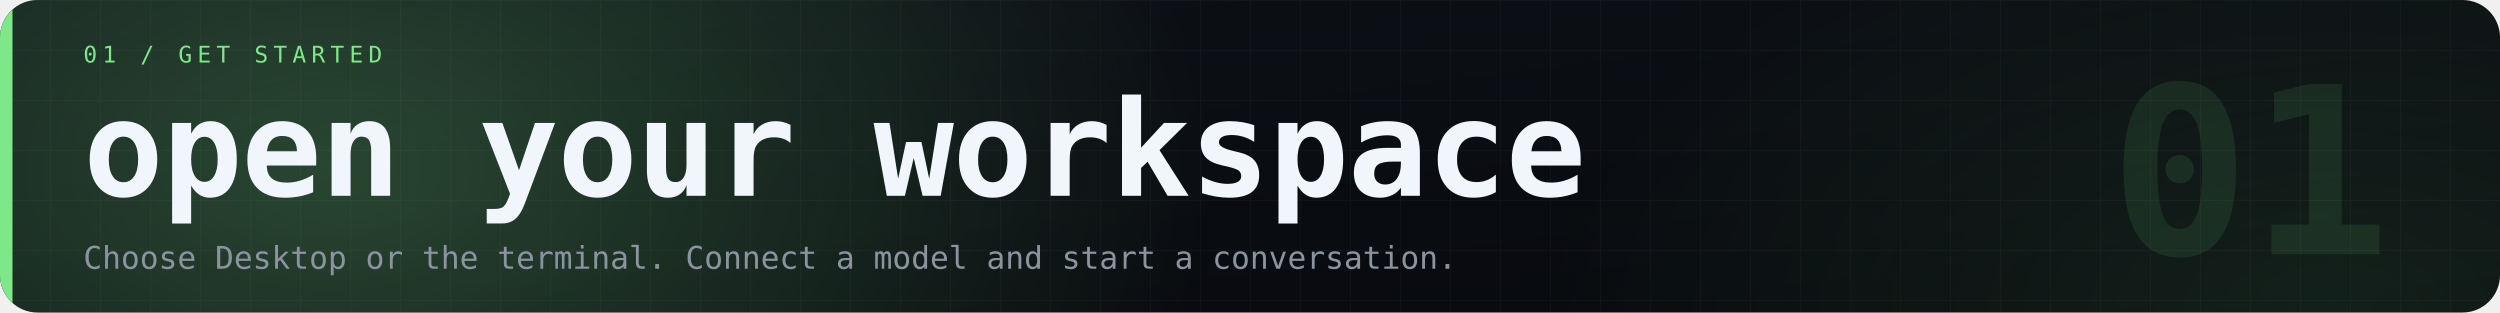
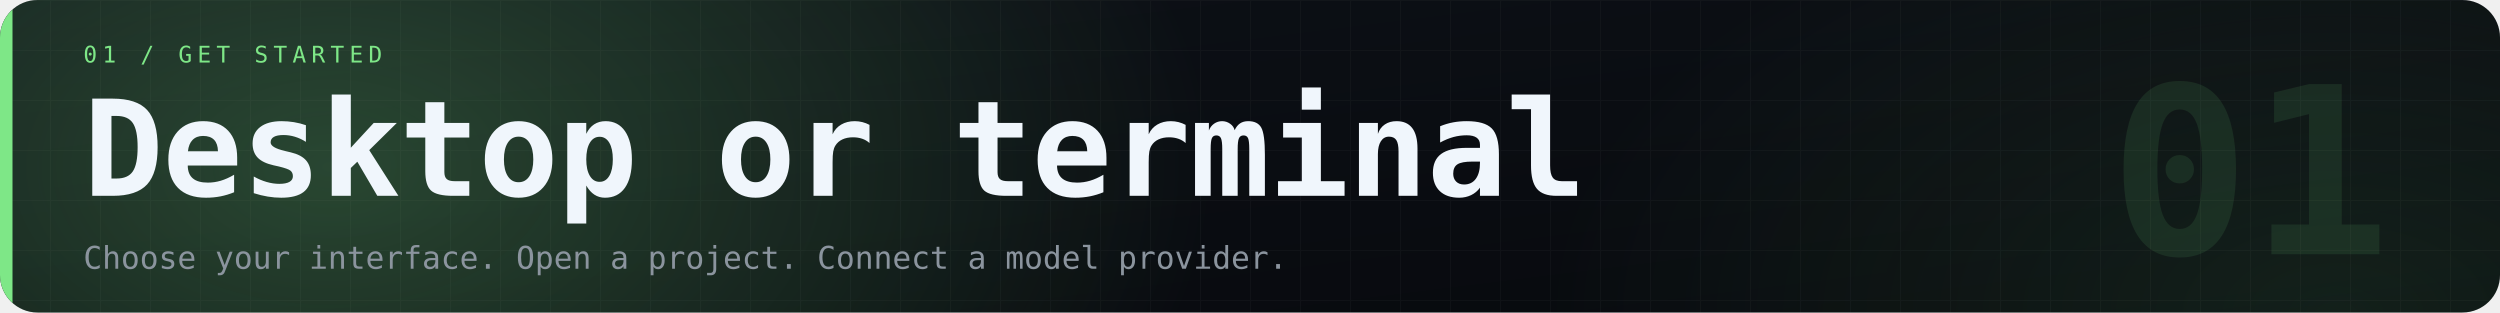
<svg xmlns="http://www.w3.org/2000/svg" viewBox="0 0 1200 150" width="1200" height="150" role="img" aria-labelledby="t-chapter-get-started d-chapter-get-started">
  <defs>
    <linearGradient id="bg-chapter-get-started" x1="0" y1="0" x2="1" y2="1">
      <stop offset="0" stop-color="#0d1117" />
      <stop offset="1" stop-color="#07090d" />
    </linearGradient>
    <radialGradient id="glow-chapter-get-started" cx="0.5" cy="0.5" r="0.5">
      <stop offset="0" stop-color="#7ee787" stop-opacity="0.26" />
      <stop offset="1" stop-color="#7ee787" stop-opacity="0" />
    </radialGradient>
    <pattern id="grid-chapter-get-started" width="24" height="24" patternUnits="userSpaceOnUse">
      <path d="M24 0H0V24" fill="none" stroke="#ffffff" stroke-opacity="0.028" stroke-width="1" />
    </pattern>
    <marker id="arrow-chapter-get-started" viewBox="0 0 10 10" refX="8" refY="5" markerWidth="8" markerHeight="8" orient="auto-start-reverse">
      <path d="M0 0 L10 5 L0 10 Z" fill="#7ee787" />
    </marker>
    <clipPath id="frame-chapter-get-started">
      <rect x="0" y="0" width="1200" height="150" rx="18" />
    </clipPath>
  </defs>
  <g clip-path="url(#frame-chapter-get-started)" font-family="ui-monospace, SFMono-Regular, 'JetBrains Mono', Menlo, Consolas, monospace">
    <rect width="1200" height="150" fill="url(#bg-chapter-get-started)" />
    <rect width="1200" height="150" fill="url(#grid-chapter-get-started)" />
    <ellipse cx="160" cy="80" rx="420" ry="260" fill="url(#glow-chapter-get-started)" />
    <ellipse cx="1120" cy="150" rx="380" ry="220" fill="url(#glow-chapter-get-started)" opacity="0.4" />
    <rect x="0" y="0" width="6" height="150" fill="#7ee787" />
    <text x="40" y="30" font-size="11" fill="#7ee787" letter-spacing="2.5">01 / GET STARTED</text>
-     <text x="40" y="94" font-size="64" font-weight="700" fill="#f0f6fc" letter-spacing="-0.6">open your workspace</text>
-     <text x="40" y="129" font-size="15" fill="#8b949e">Choose Desktop or the terminal. Connect a model and start a conversation.</text>
+     <text x="40" y="94" font-size="64" font-weight="700" fill="#f0f6fc" letter-spacing="-0.6">Desktop or terminal</text>
+     <text x="40" y="129" font-size="15" fill="#8b949e">Choose your interface. Open a project. Connect a model provider.</text>
    <text x="1080" y="122" font-size="112" font-weight="700" fill="#7ee787" fill-opacity="0.10" text-anchor="middle">01</text>
  </g>
</svg>
